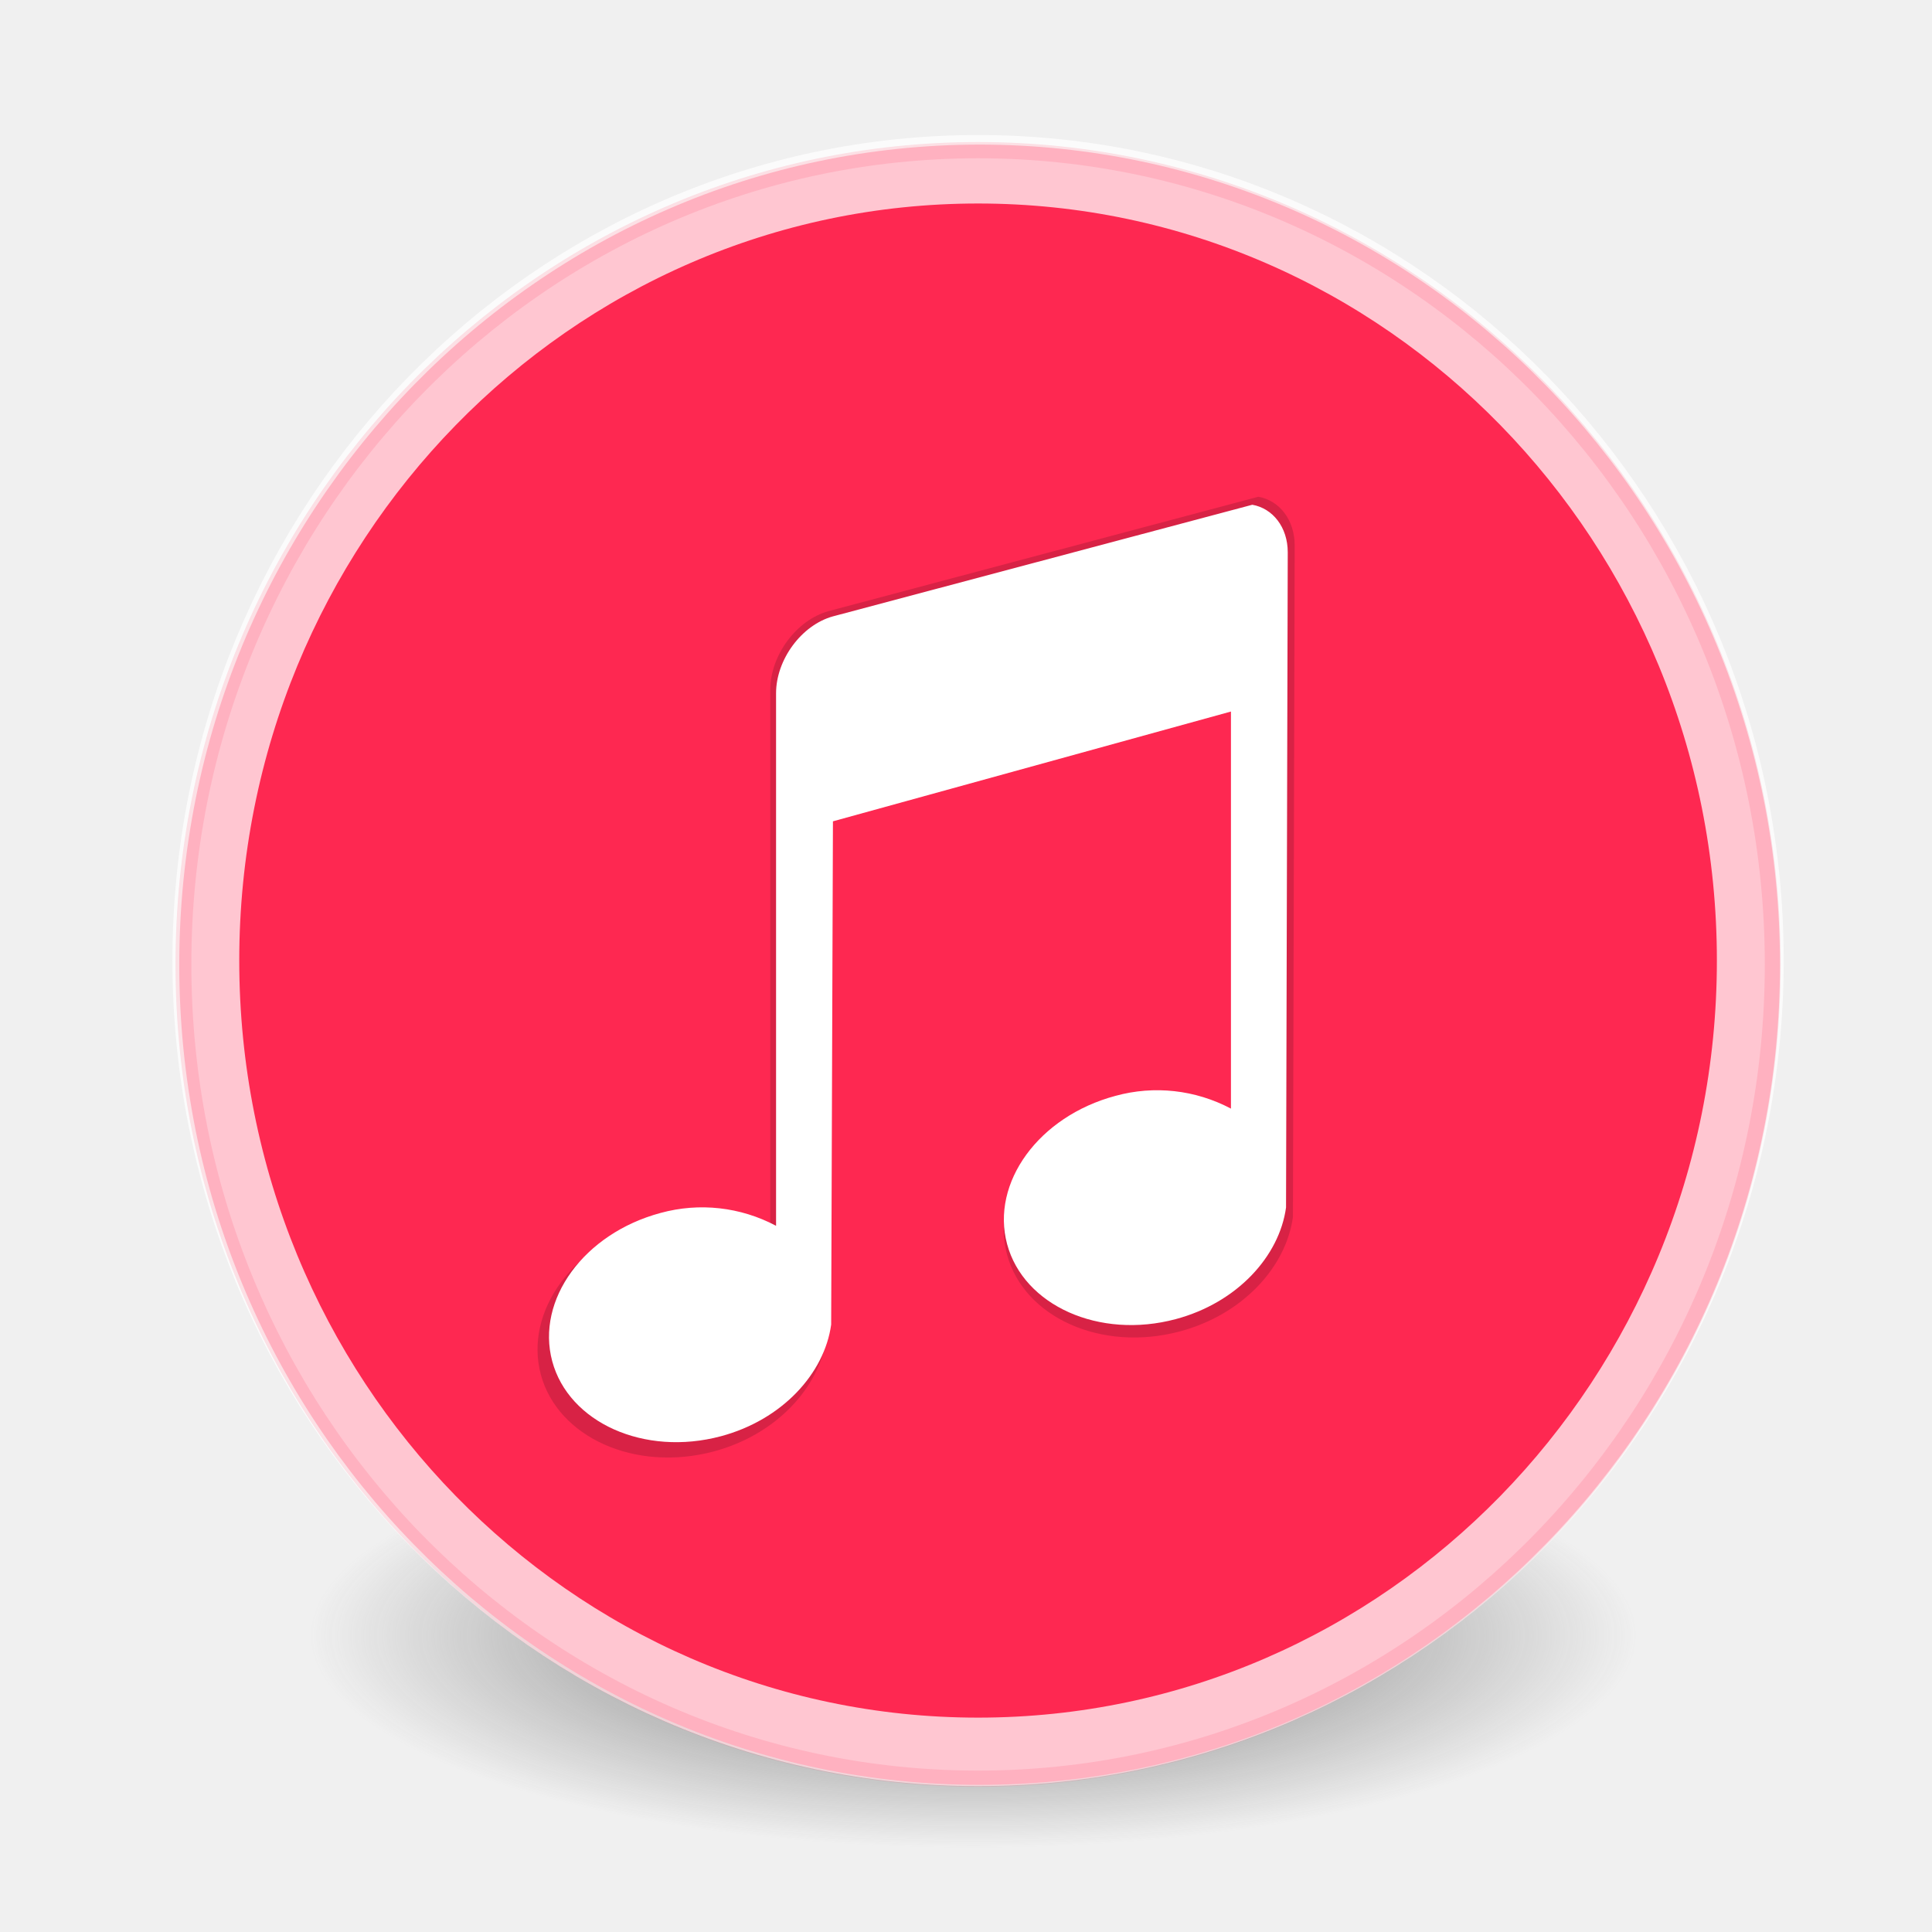
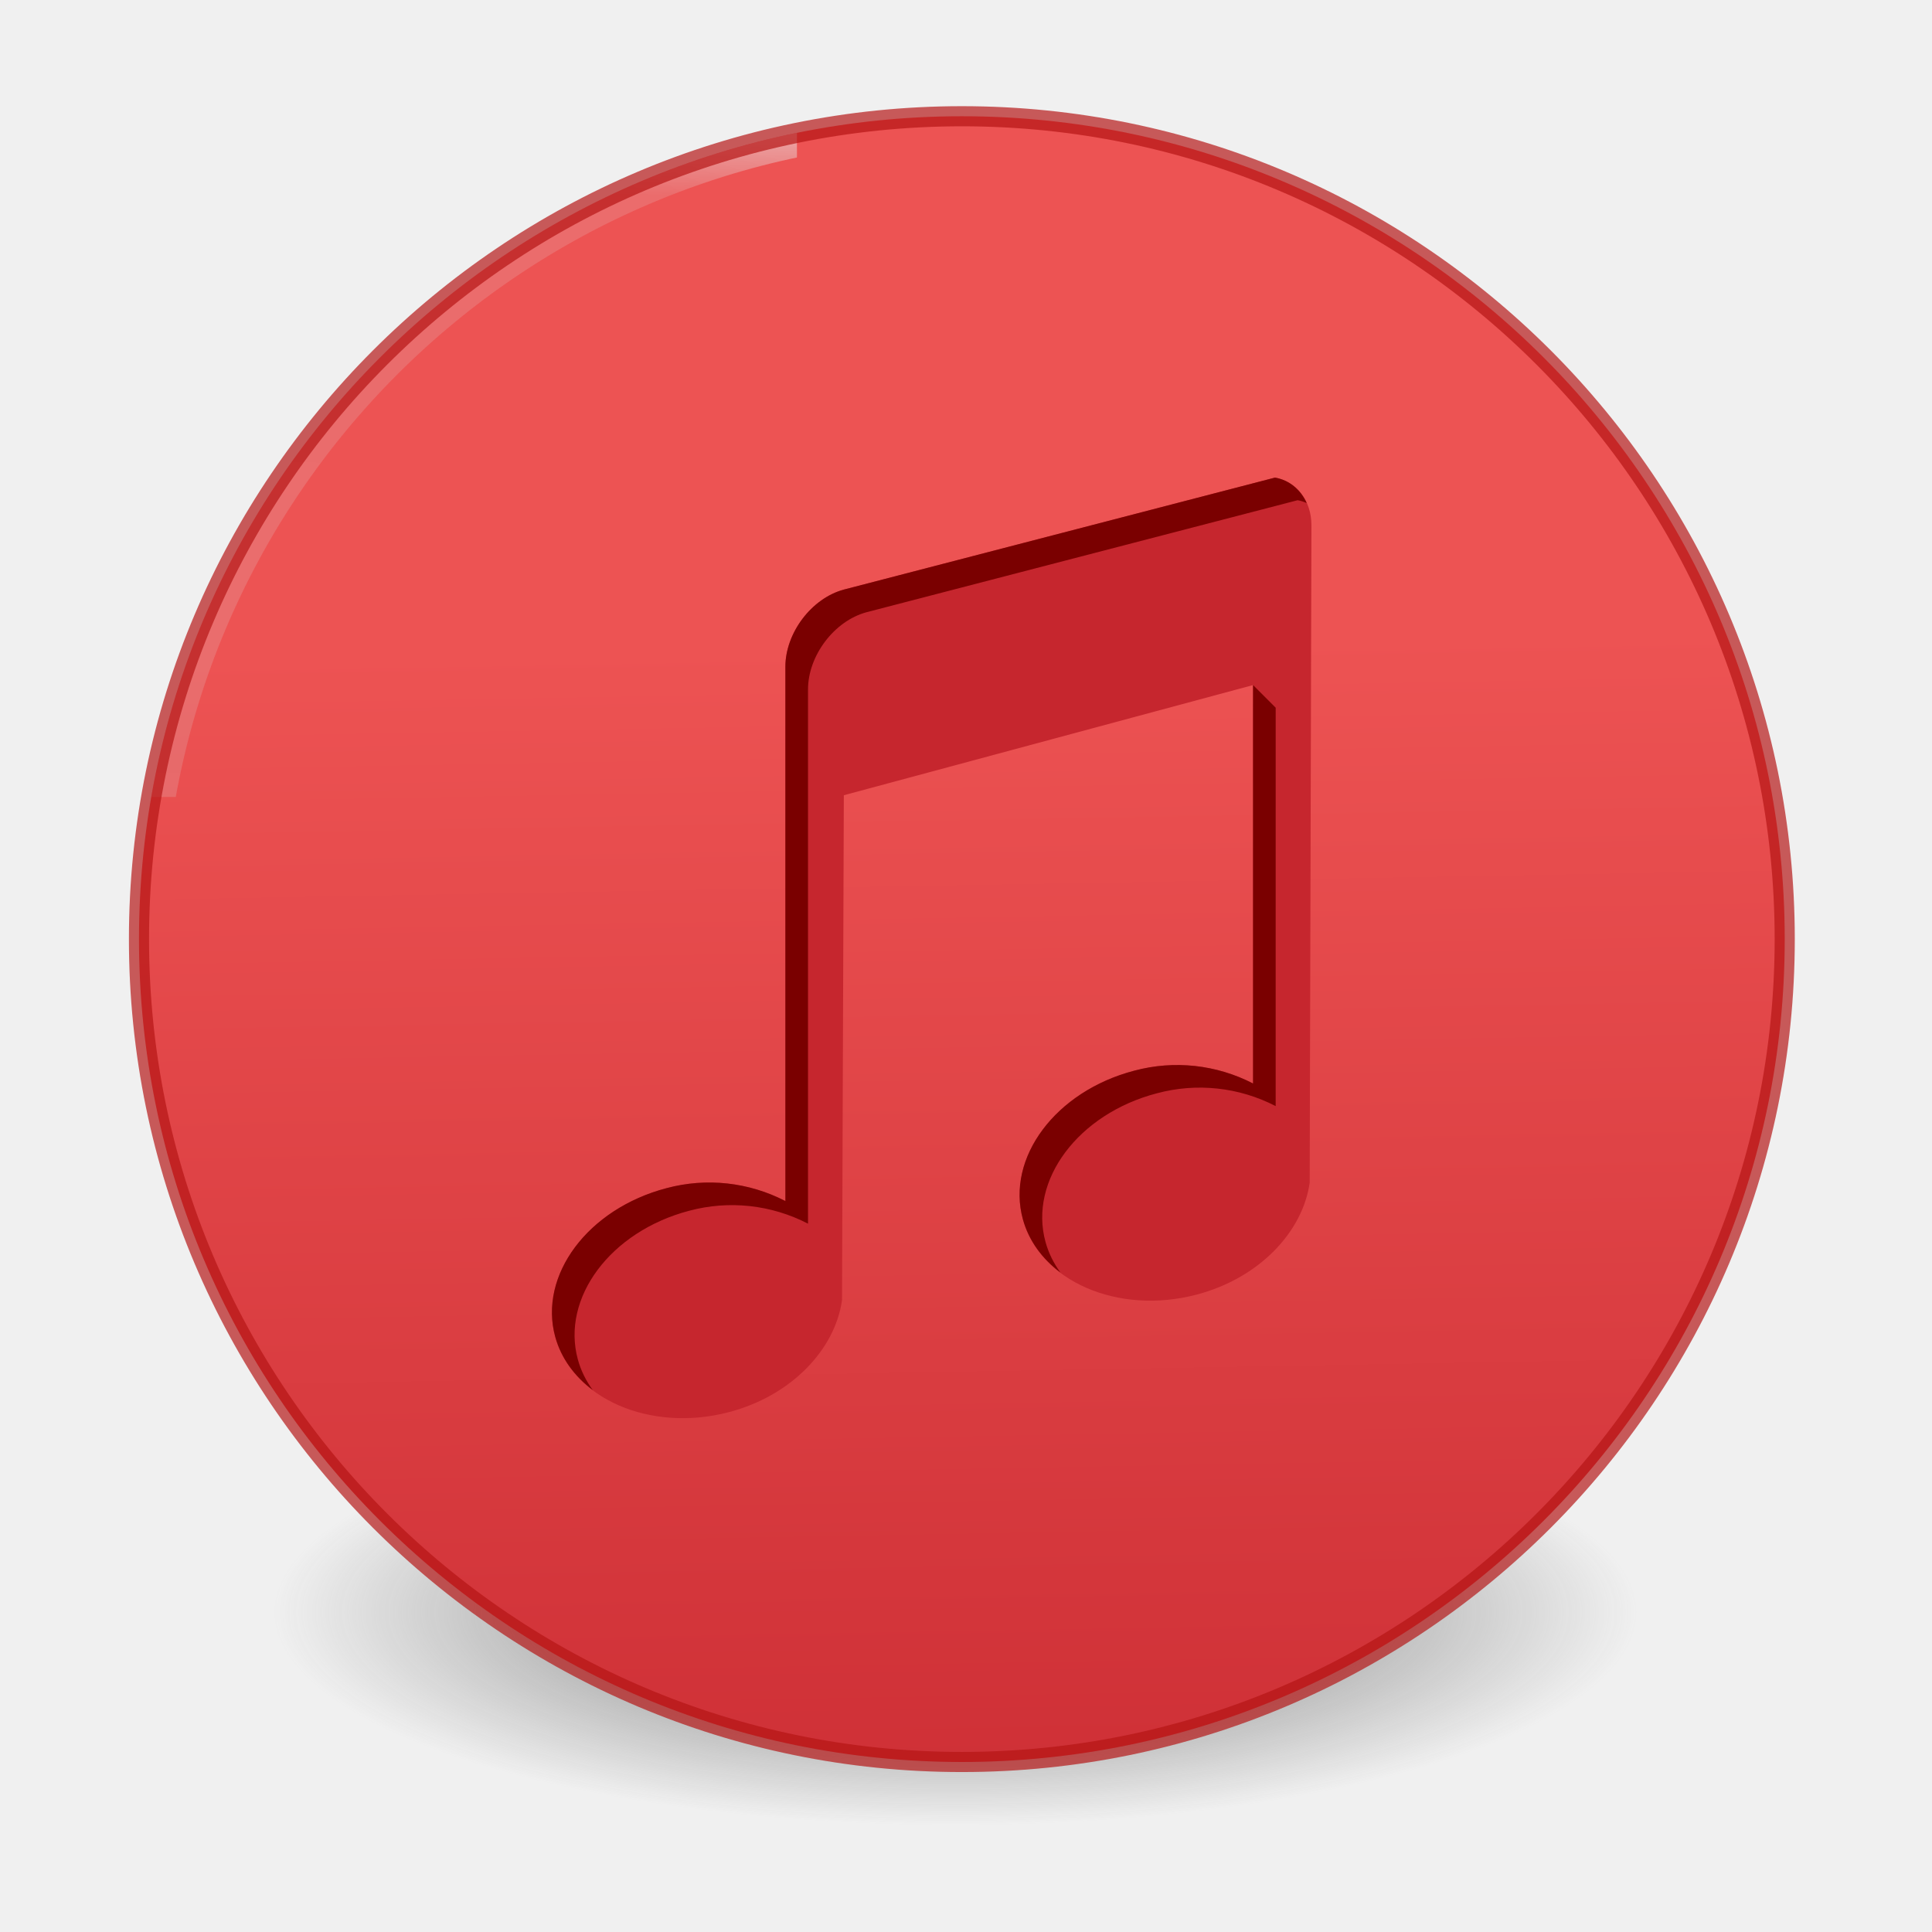
- <svg xmlns="http://www.w3.org/2000/svg" xmlns:xlink="http://www.w3.org/1999/xlink" height="48" width="48" version="1.1" id="svg50">
+ <svg xmlns="http://www.w3.org/2000/svg" xmlns:xlink="http://www.w3.org/1999/xlink" height="48" width="48" version="1.1" id="svg50" style="enable-background:new">
  <defs id="defs32">
+     <linearGradient id="linearGradient1023">
+       <stop style="stop-color:#f3f3f3;stop-opacity:0.841" offset="0" id="stop1019" />
+       <stop id="stop1029" offset="0.069" style="stop-color:#e1e1e1;stop-opacity:0.176" />
+       <stop id="stop1027" offset="0.937" style="stop-color:#d6d6d6;stop-opacity:0.206" />
+       <stop style="stop-color:#ababab;stop-opacity:0.753" offset="1" id="stop1021" />
+     </linearGradient>
+     <linearGradient id="linearGradient959">
+       <stop style="stop-color:#c6262e;stop-opacity:1" offset="0" id="stop955" />
+       <stop style="stop-color:#ed5353;stop-opacity:1" offset="1" id="stop957" />
+     </linearGradient>
    <linearGradient gradientTransform="matrix(1.25,0,0,-1.25,-95.37005,-59.90879)" id="g-9" y2="-229.75" gradientUnits="userSpaceOnUse" x2="81.37" y1="-161.75" x1="81.37">
      <stop stop-color="#60d36b" offset="0" id="stop2725" />
      <stop stop-color="#27b43d" offset="1" id="stop2727" />
    </linearGradient>
    <linearGradient gradientTransform="matrix(1.25,0,0,-1.25,-95.37005,-59.90879)" id="g" y2="-229.75" gradientUnits="userSpaceOnUse" x2="81.37" y1="-161.75" x1="81.37">
      <stop stop-color="#60d36b" offset="0" id="stop2720" />
      <stop stop-color="#27b43d" offset="1" id="stop2722" />
    </linearGradient>
    <radialGradient id="asc" fx="-22.446" gradientUnits="userSpaceOnUse" cy="8.26" cx="-19.78" gradientTransform="matrix(0,16,-13.75,-5.5063e-6,178.58,274.47)" r="20">
      <stop stop-color="#ffcd7d" offset="0" id="stop2" />
      <stop stop-color="#fc8f36" offset=".262" id="stop4" />
      <stop stop-color="#e23a0e" offset=".705" id="stop6" />
      <stop stop-color="#ac441f" offset="1" id="stop8" />
    </radialGradient>
-     <radialGradient id="a" gradientUnits="userSpaceOnUse" cy="186.17" cx="99.157" gradientTransform="matrix(0.6862289,0,0,0.2143988,-4.495478,65.95597)" r="62.769">
+     <radialGradient id="a" gradientUnits="userSpaceOnUse" cy="186.17" cx="99.157" gradientTransform="matrix(0.2700737,0,0,0.08437924,-3.04275,104.345)" r="62.769">
      <stop stop-color="#3d3d3d" offset="0" id="stop11" />
      <stop stop-color="#686868" stop-opacity=".498" offset=".5" id="stop13" />
      <stop stop-color="#686868" stop-opacity="0" offset="1" id="stop15" />
    </radialGradient>
    <linearGradient id="d" y2="53.699" gradientUnits="userSpaceOnUse" x2="64.034" gradientTransform="translate(-2.033506,73.29972)" y1="-49.85" x1="64.775">
      <stop stop-color="#fff" offset="0" id="stop18" />
      <stop stop-color="#fff" stop-opacity=".235" offset=".408" id="stop20" />
      <stop stop-color="#fff" stop-opacity=".157" offset=".841" id="stop22" />
      <stop stop-color="#fff" stop-opacity=".392" offset="1" id="stop24" />
    </linearGradient>
    <linearGradient id="c" y2="34" gradientUnits="userSpaceOnUse" x2="70" y1="-33.37" x1="70" gradientTransform="translate(0,64)">
      <stop stop-color="#fff5ef" offset="0" id="stop27" />
      <stop stop-color="#fef8dd" offset="1" id="stop29" />
    </linearGradient>
    <radialGradient r="27.5" gradientTransform="matrix(0,1.3006,-1.3006,0,94.036,165.84)" cx="32" cy="4.342" gradientUnits="userSpaceOnUse" id="a-3">
      <stop id="stop2380" offset="0" stop-color="#fafafa" />
      <stop id="stop2382" offset="1" stop-color="#e1e1e1" />
    </radialGradient>
    <radialGradient r="55.725" gradientTransform="matrix(3.8645,4.0547e-4,1.7084e-7,3.8688,-78.822,93.571)" cx="27.484" cy="-9.084" gradientUnits="userSpaceOnUse" xlink:href="#a-3" id="radialGradient12065" />
    <radialGradient r="55.725" gradientTransform="matrix(2.9895,0.0078878,-0.0073208,2.7757,-54.839,83.435)" cx="27.391" cy="-47.109" gradientUnits="userSpaceOnUse" xlink:href="#a-3" id="d-6" />
    <linearGradient x1="81.37" y1="-161.75" x2="81.37" gradientUnits="userSpaceOnUse" y2="-229.75" id="g-9-3" gradientTransform="matrix(1.25,0,0,-1.25,-95.37005,-59.90879)">
      <stop id="stop2387" offset="0" stop-color="#60d36b" />
      <stop id="stop2389" offset="1" stop-color="#27b43d" />
    </linearGradient>
    <linearGradient x1="81.37" y1="-154.15" gradientTransform="matrix(1.617,0,0,1.617,-248.4042,149.0079)" x2="81.37" gradientUnits="userSpaceOnUse" y2="-237.35" id="f">
      <stop id="stop2392" offset="0" stop-color="#fff" />
      <stop id="stop2394" offset=".424" stop-opacity=".235" stop-color="#fff" />
      <stop id="stop2396" offset=".821" stop-opacity=".157" stop-color="#fff" />
      <stop id="stop2398" offset="1" stop-opacity=".392" stop-color="#fff" />
    </linearGradient>
    <linearGradient x1="81.37" y1="-237.35" gradientTransform="matrix(0.8075,0,0,-0.8337375,-10.9317,-339.8921)" x2="81.37" gradientUnits="userSpaceOnUse" y2="-154.15" id="e">
      <stop id="stop2401" offset="0" stop-opacity=".322" />
      <stop id="stop2403" offset="1" stop-opacity=".278" />
    </linearGradient>
    <radialGradient r="42.272" gradientTransform="matrix(2.391375,-1.257125e-8,-1.29325e-8,-2.46025,-277.1967,-275.267)" cx="81.37" cy="-154.17" gradientUnits="userSpaceOnUse" xlink:href="#a-3" id="c-7" />
    <radialGradient r="62.769" gradientTransform="matrix(0.6869375,0,0,0.2146125,-151.1279,158.1079)" cx="99.157" cy="186.17" gradientUnits="userSpaceOnUse" id="b">
      <stop id="stop2407" offset="0" stop-color="#3d3d3d" />
      <stop id="stop2409" offset=".5" stop-opacity=".498" stop-color="#686868" />
      <stop id="stop2411" offset="1" stop-opacity="0" stop-color="#686868" />
    </radialGradient>
    <radialGradient r="20" gradientTransform="matrix(-1.1206e-7,3.75,-4.25,-2.503e-7,100.11,-25.612)" cx="6.563" cy="8.26" gradientUnits="userSpaceOnUse" fx="-9.205" id="b-1">
      <stop id="stop2638" offset="0" stop-color="#b1e198" />
      <stop id="stop2640" offset=".308" stop-color="#71c586" />
      <stop id="stop2642" offset=".654" stop-color="#04a171" />
      <stop id="stop2644" offset="1" stop-color="#108562" />
    </radialGradient>
    <radialGradient r="62.769" gradientTransform="matrix(1,0,0,0.16667,0,155.14)" cx="99.157" cy="186.17" gradientUnits="userSpaceOnUse" id="a-2">
      <stop id="stop2647" offset="0" stop-color="#3d3d3d" />
      <stop id="stop2649" offset=".5" stop-opacity=".498" stop-color="#686868" />
      <stop id="stop2651" offset="1" stop-opacity="0" stop-color="#686868" />
    </radialGradient>
    <linearGradient x1="64.775" y1="-49.85" gradientTransform="translate(-746.2701,-29.52858)" x2="64.034" gradientUnits="userSpaceOnUse" y2="53.699" id="d-7">
      <stop id="stop2654" offset="0" stop-color="#fff" />
      <stop id="stop2656" offset=".408" stop-opacity=".235" stop-color="#fff" />
      <stop id="stop2658" offset=".841" stop-opacity=".157" stop-color="#fff" />
      <stop id="stop2660" offset="1" stop-opacity=".392" stop-color="#fff" />
    </linearGradient>
    <linearGradient x1="65" y1="-36" x2="65" gradientUnits="userSpaceOnUse" y2="39" id="c-0">
      <stop id="stop2663" offset="0" stop-color="#fff" />
      <stop id="stop2665" offset="1" stop-color="#cee7dd" />
    </linearGradient>
    <linearGradient id="linearGradient4246">
      <stop offset="0" style="stop-color:#ffffff;stop-opacity:1" id="stop4248" />
      <stop offset="0.235" style="stop-color:#ffffff;stop-opacity:0.235" id="stop4250" />
      <stop offset="0.764" style="stop-color:#ffffff;stop-opacity:0.157" id="stop4252" />
      <stop offset="1" style="stop-color:#ffffff;stop-opacity:0.392" id="stop4254" />
    </linearGradient>
    <linearGradient id="linearGradient3242-7-3-8-9-0-2">
      <stop offset="0" style="stop-color:#eef87e;stop-opacity:1" id="stop3244-5-8-5-3-4-4" />
      <stop offset="0.262" style="stop-color:#cde34f;stop-opacity:1" id="stop3246-9-5-1-2-5-3" />
      <stop offset="0.661" style="stop-color:#93b723;stop-opacity:1" id="stop3248-7-2-0-84-2-0" />
      <stop offset="1" style="stop-color:#5a7e0d;stop-opacity:1" id="stop3250-8-2-8-3-3-4" />
    </linearGradient>
    <radialGradient gradientTransform="matrix(0.8232,0.2312,0.2703,-0.9626,-96.2274,-315.3433)" gradientUnits="userSpaceOnUse" id="XMLID_2_-8" fy="-289.913" fx="297.45" r="17.153" cy="-290.592" cx="299.448">
      <stop offset="0" style="stop-color:#000000;stop-opacity:1" id="stop228-2" />
      <stop offset="1" style="stop-color:#000000;stop-opacity:0" id="stop230-7" />
    </radialGradient>
    <linearGradient id="linearGradient2867-449-88-871-390-598-476-591-434-148-57-177-3-8-6">
      <stop offset="0" style="stop-color:#a4a4a4;stop-opacity:1;" id="stop3750-8-9-0" />
      <stop offset="0.262" style="stop-color:#969696;stop-opacity:1;" id="stop3752-3-2-8" />
      <stop offset="0.705" style="stop-color:#8e8e8e;stop-opacity:1;" id="stop3754-7-2-7" />
      <stop offset="1" style="stop-color:#666666;stop-opacity:1;" id="stop3756-9-3-6" />
    </linearGradient>
    <linearGradient id="linearGradient3820-7-2-8-6">
      <stop offset="0" style="stop-color:#3d3d3d;stop-opacity:1" id="stop3822-2-6-5-0" />
      <stop offset="0.5" style="stop-color:#686868;stop-opacity:0.498" id="stop3864-8-7-4-1" />
      <stop offset="1" style="stop-color:#686868;stop-opacity:0" id="stop3824-1-2-6-7" />
    </linearGradient>
    <linearGradient gradientTransform="matrix(2.756756,0,0,2.756756,-133.2519,-67.90556)" gradientUnits="userSpaceOnUse" xlink:href="#linearGradient4246" id="linearGradient5267" y2="44.009" x2="71.204" y1="6.895" x1="71.204" />
    <radialGradient gradientTransform="matrix(0,3.502786,-3.309041,-4.0448548e-8,92.4591,-62.01536)" gradientUnits="userSpaceOnUse" xlink:href="#linearGradient3242-7-3-8-9-0-2" id="radialGradient5270" fy="8.599" fx="8.895" r="20" cy="8.45" cx="18.164" />
    <linearGradient gradientTransform="matrix(0.1779603,0,0,0.1495412,216.7126,-67.15218)" gradientUnits="userSpaceOnUse" xlink:href="#XMLID_2_-8" id="linearGradient5275" y2="375.619" x2="-474.685" y1="539.41" x1="-1085.959" />
    <radialGradient gradientTransform="matrix(-1.7030133e-7,2.798635,-2.636719,-1.9276587e-7,86.77997,-49.34197)" gradientUnits="userSpaceOnUse" xlink:href="#linearGradient2867-449-88-871-390-598-476-591-434-148-57-177-3-8" id="radialGradient5279" fy="8.45" fx="-0.123" r="20" cy="8.45" cx="15.645" />
    <radialGradient gradientTransform="matrix(1,0,0,0.1666667,0,155.1422)" gradientUnits="userSpaceOnUse" xlink:href="#linearGradient3820-7-2-8-6" id="radialGradient5282" fy="186.171" fx="99.157" r="62.769" cy="186.171" cx="99.157" />
    <radialGradient gradientTransform="matrix(1,0,0,0.1666667,0,155.1422)" gradientUnits="userSpaceOnUse" xlink:href="#linearGradient3820-7-2-8-6" id="radialGradient5015" fy="186.171" fx="99.157" r="62.769" cy="186.171" cx="99.157" />
    <radialGradient gradientTransform="matrix(-9.6613255e-8,1.587687,-1.495831,-1.0935756e-7,44.6396,2.874339)" gradientUnits="userSpaceOnUse" xlink:href="#linearGradient2867-449-88-871-390-598-476-591-434-148-57-177-3-8" id="radialGradient5007" fy="8.45" fx="-0.223" r="20" cy="8.45" cx="15.645" />
    <linearGradient id="linearGradient2867-449-88-871-390-598-476-591-434-148-57-177-3-8">
      <stop offset="0" style="stop-color:#8de53e;stop-opacity:1;" id="stop3750-8-9" />
      <stop offset="0.262" style="stop-color:#95de55;stop-opacity:1;" id="stop3752-3-2" />
      <stop offset="0.705" style="stop-color:#82de31;stop-opacity:1;" id="stop3754-7-2" />
      <stop offset="1" style="stop-color:#60cc00;stop-opacity:1;" id="stop3756-9-3" />
    </linearGradient>
    <linearGradient gradientUnits="userSpaceOnUse" y2="61.89" x2="31.972" y1="3.884" x1="31.972" id="linearGradient3796" xlink:href="#linearGradient4806" />
    <linearGradient id="linearGradient4806">
      <stop offset="0" style="stop-color:#ffffff;stop-opacity:1" id="stop4808" />
      <stop offset="0.424" style="stop-color:#ffffff;stop-opacity:0.235" id="stop4810" />
      <stop offset="0.821" style="stop-color:#ffffff;stop-opacity:0.157" id="stop4812" />
      <stop offset="1" style="stop-color:#ffffff;stop-opacity:0.392" id="stop4814" />
    </linearGradient>
    <radialGradient r="20" gradientTransform="matrix(0,16,-13.75,-5.5063e-6,27.38492,278.5399)" cx="-19.78" cy="8.26" gradientUnits="userSpaceOnUse" fx="-22.446" id="b-6">
      <stop id="stop1131" offset="0" stop-color="#ffcd7d" />
      <stop id="stop1133" offset=".262" stop-color="#fc8f36" />
      <stop id="stop1135" offset=".705" stop-color="#e23a0e" />
      <stop id="stop1137" offset="1" stop-color="#ac441f" />
    </radialGradient>
    <radialGradient r="62.769" gradientTransform="matrix(0.68694,0,0,0.214621,-750.2918,-24.4548)" cx="99.157" cy="186.17" gradientUnits="userSpaceOnUse" id="a-7">
      <stop id="stop1140" offset="0" stop-color="#3d3d3d" />
      <stop id="stop1142" offset=".5" stop-opacity=".498" stop-color="#686868" />
      <stop id="stop1144" offset="1" stop-opacity="0" stop-color="#686868" />
    </radialGradient>
    <linearGradient x1="70" y1="-33.37" x2="70" gradientUnits="userSpaceOnUse" y2="34" id="c-3" gradientTransform="translate(-659.5751,52.11802)">
      <stop id="stop1156" offset="0" stop-color="#fff5ef" />
      <stop id="stop1158" offset="1" stop-color="#fef8dd" />
    </linearGradient>
+     <linearGradient xlink:href="#linearGradient959" id="linearGradient961" x1="65.913" y1="139.161" x2="64.196" y2="42.526" gradientUnits="userSpaceOnUse" gradientTransform="matrix(0.375,0,0,0.375,0,80)" />
+     <linearGradient xlink:href="#linearGradient1023" id="linearGradient1025" x1="66.25" y1="5.782" x2="64.028" y2="116.126" gradientUnits="userSpaceOnUse" />
+     <mask maskUnits="userSpaceOnUse" id="mask1037">
+       <path style="color:#000000;opacity:1;fill:#ffffff;fill-opacity:1;stroke:none;stroke-width:1.048;stroke-opacity:1" d="m 63.725,7.702 c -30.081,0 -54.517,24.436 -54.517,54.517 0,30.081 24.436,54.517 54.517,54.517 30.081,0 54.517,-24.436 54.517,-54.517 0,-30.081 -24.436,-54.517 -54.517,-54.517 z" id="path1039" />
+     </mask>
+     <filter style="color-interpolation-filters:sRGB" id="filter1056">
+       <feBlend mode="multiply" in2="BackgroundImage" id="feBlend1058" />
+     </filter>
  </defs>
-   <g id="g942" transform="matrix(0.3827928,0,0,0.3922489,-0.1430256,-0.8933423)">
-     <path d="m 106.626,105.872 a 43.075,13.458 0 1 1 -86.149,0 43.075,13.458 0 1 1 86.149,0 z" id="path34" style="fill:url(#a);stroke-width:0.94" />
-     <path style="color:#000000;opacity:1;fill:#fe2851;fill-opacity:1;stroke:none;stroke-width:0.999;stroke-opacity:1" d="m 63.955,11.437 c -28.662,0 -51.946,23.284 -51.946,51.946 0,28.662 23.284,51.946 51.946,51.946 28.662,0 51.946,-23.284 51.946,-51.946 0,-28.662 -23.284,-51.946 -51.946,-51.946 z" id="path36" />
-     <path style="color:#000000;opacity:0.733;fill:none;fill-opacity:1;stroke:#ffffff;stroke-width:4.337;stroke-linecap:round;stroke-linejoin:round;stroke-miterlimit:4;stroke-dasharray:none;stroke-opacity:1" d="m 113.974,63.117 c 0,27.682 -22.441,50.122 -50.119,50.122 -27.681,0 -50.121,-22.44 -50.121,-50.122 0,-27.68 22.44,-50.118 50.121,-50.118 27.678,0 50.119,22.438 50.119,50.118 z" id="path38" />
-     <g transform="matrix(0.9981359,0,0,1.003217,-0.6746229,1.206273)" id="g940">
-       <g id="g2357-2" transform="matrix(3.789379,0,0,3.789379,-3958.004,1271.557)" style="color:#bebebe;opacity:0.15;fill:#000000;fill-opacity:1">
-         <path id="path2355-9" style="overflow:visible;fill:#000000;fill-opacity:1;marker:none" overflow="visible" d="m 1066.37,-327 -7.376,1.906 c -0.554,0.149 -1,0.74 -1,1.313 v 9.094 a 2.84,2.84 0 0 0 -2.03,-0.22 c -1.35,0.351 -2.196,1.485 -1.907,2.532 0.29,1.047 1.619,1.632 2.969,1.281 1.076,-0.28 1.819,-1.071 1.937,-1.906 l 0.031,-8.594 7,-1.875 v 6.781 a 2.84,2.84 0 0 0 -2.031,-0.218 c -1.35,0.35 -2.196,1.484 -1.906,2.531 0.289,1.047 1.619,1.632 2.968,1.281 1.077,-0.28 1.82,-1.071 1.938,-1.906 l 0.03,-11.188 c 0,-0.43 -0.265,-0.751 -0.624,-0.812 z" />
-       </g>
-       <g id="g934">
-         <path id="path2355" style="color:#bebebe;overflow:visible;fill:#ffffff;fill-opacity:1;stroke-width:3.697;marker:none" overflow="visible" d="m 82.482,32.936 -27.271,7.047 c -2.048,0.551 -3.697,2.736 -3.697,4.854 v 33.623 a 10.5,10.5 0 0 0 -7.505,-0.813 c -4.991,1.298 -8.119,5.49 -7.051,9.361 1.072,3.871 5.986,6.034 10.977,4.736 3.978,-1.035 6.725,-3.96 7.162,-7.047 l 0.115,-31.774 25.881,-6.932 v 25.071 a 10.5,10.5 0 0 0 -7.509,-0.806 c -4.991,1.294 -8.119,5.487 -7.047,9.358 1.068,3.871 5.986,6.034 10.973,4.736 3.982,-1.035 6.729,-3.96 7.165,-7.047 l 0.111,-41.365 c 0,-1.59 -0.98,-2.777 -2.307,-3.002 z" />
-       </g>
+   <g id="layer1" style="display:none;filter:url(#filter1056)" transform="translate(0,-80)">
+     <rect style="opacity:1;fill:#bbbbbb;fill-opacity:0.653;stroke:none;stroke-width:0.375;stroke-miterlimit:4;stroke-dasharray:none;stroke-opacity:0.682" id="rect1054" width="48" height="48" x="0" y="80" />
+   </g>
+   <g id="layer2" transform="translate(0,-80)">
+     <path style="fill:url(#a);stroke-width:0.37" id="path34" d="m 40.69,120.054 a 16.953,5.297 0 1 1 -33.905,0 16.953,5.297 0 1 1 33.905,0 z" />
+     <path id="path36" d="m 23.897,82.888 c -11.28,0 -20.444,9.164 -20.444,20.444 0,11.28 9.164,20.444 20.444,20.444 11.28,0 20.444,-9.164 20.444,-20.444 0,-11.28 -9.164,-20.444 -20.444,-20.444 z" style="color:#000000;opacity:1;fill:url(#linearGradient961);fill-opacity:1;stroke:none;stroke-width:0.393;stroke-opacity:1" />
+     <path style="color:#000000;opacity:1;fill:none;fill-opacity:1;stroke:url(#linearGradient1025);stroke-width:3.2;stroke-miterlimit:4;stroke-dasharray:none;stroke-opacity:1" d="m 63.725,7.702 c -30.081,0 -54.517,24.436 -54.517,54.517 0,30.081 24.436,54.517 54.517,54.517 30.081,0 54.517,-24.436 54.517,-54.517 0,-30.081 -24.436,-54.517 -54.517,-54.517 z" id="path1017" mask="url(#mask1037)" transform="matrix(0.375,0,0,0.375,0,80)" />
+     <path style="color:#000000;opacity:1;fill:none;fill-opacity:1;stroke:#b51414;stroke-width:0.5;stroke-miterlimit:4;stroke-dasharray:none;stroke-opacity:0.682" d="m 23.897,82.888 c -11.28,0 -20.444,9.164 -20.444,20.444 0,11.28 9.164,20.444 20.444,20.444 11.28,0 20.444,-9.164 20.444,-20.444 0,-11.28 -9.164,-20.444 -20.444,-20.444 z" id="path1031" />
+   </g>
+   <g id="layer3" transform="translate(0,-80)">
+     <g id="g934" transform="matrix(0.3928285,0,0,0.3948283,-0.7240774,78.86194)" style="fill:#c6262e">
+       <path id="path2355" style="color:#bebebe;overflow:visible;fill:#c6262e;fill-opacity:1;stroke-width:3.697;marker:none" overflow="visible" d="m 82.482,32.936 -27.271,7.047 c -2.048,0.551 -3.697,2.736 -3.697,4.854 v 33.623 a 10.5,10.5 0 0 0 -7.505,-0.813 c -4.991,1.298 -8.119,5.49 -7.051,9.361 1.072,3.871 5.986,6.034 10.977,4.736 3.978,-1.035 6.725,-3.96 7.162,-7.047 l 0.115,-31.774 25.881,-6.932 v 25.071 a 10.5,10.5 0 0 0 -7.509,-0.806 c -4.991,1.294 -8.119,5.487 -7.047,9.358 1.068,3.871 5.986,6.034 10.973,4.736 3.982,-1.035 6.729,-3.96 7.165,-7.047 l 0.111,-41.365 c 0,-1.59 -0.98,-2.777 -2.307,-3.002 z" />
    </g>
-     <path style="color:#000000;opacity:0.132;fill:none;fill-opacity:1;stroke:#fe2851;stroke-width:1.028;stroke-linecap:round;stroke-linejoin:round;stroke-miterlimit:4;stroke-dasharray:none;stroke-opacity:1" d="m 115.429,63.362 c 0,28.485 -23.093,51.577 -51.574,51.577 -28.484,0 -51.576,-23.092 -51.576,-51.577 0,-28.483 23.092,-51.573 51.576,-51.573 28.481,0 51.574,23.09 51.574,51.573 z" id="path38-3" />
+     <path style="color:#bebebe;overflow:visible;fill:#7a0000;fill-opacity:1;stroke-width:1.456;marker:none" d="m 31.676,91.866 -10.711,2.782 c -0.805,0.217 -1.452,1.08 -1.452,1.917 v 13.275 c -0.909,-0.471 -1.96,-0.586 -2.949,-0.322 -1.961,0.512 -3.189,2.168 -2.769,3.697 0.147,0.533 0.481,0.982 0.932,1.321 -0.167,-0.229 -0.294,-0.482 -0.37,-0.759 -0.42,-1.528 0.809,-3.184 2.769,-3.697 0.989,-0.264 2.039,-0.149 2.949,0.322 V 97.128 c 0,-0.836 0.648,-1.699 1.452,-1.917 L 32.238,92.428 h 7.49e-4 7.5e-4 c 0.079,0.013 0.153,0.039 0.225,0.069 -0.151,-0.336 -0.437,-0.571 -0.787,-0.631 h -7.5e-4 z m 0.018,5.717 -0.562,-0.563 -2.53e-4,0.714 v 9.185 c -0.91,-0.47 -1.961,-0.584 -2.949,-0.319 -1.961,0.511 -3.19,2.167 -2.769,3.695 0.147,0.533 0.481,0.982 0.932,1.321 -0.166,-0.228 -0.294,-0.482 -0.37,-0.759 -0.421,-1.528 0.808,-3.184 2.769,-3.695 0.988,-0.265 2.04,-0.152 2.949,0.319 z" id="path963" />
  </g>
</svg>
